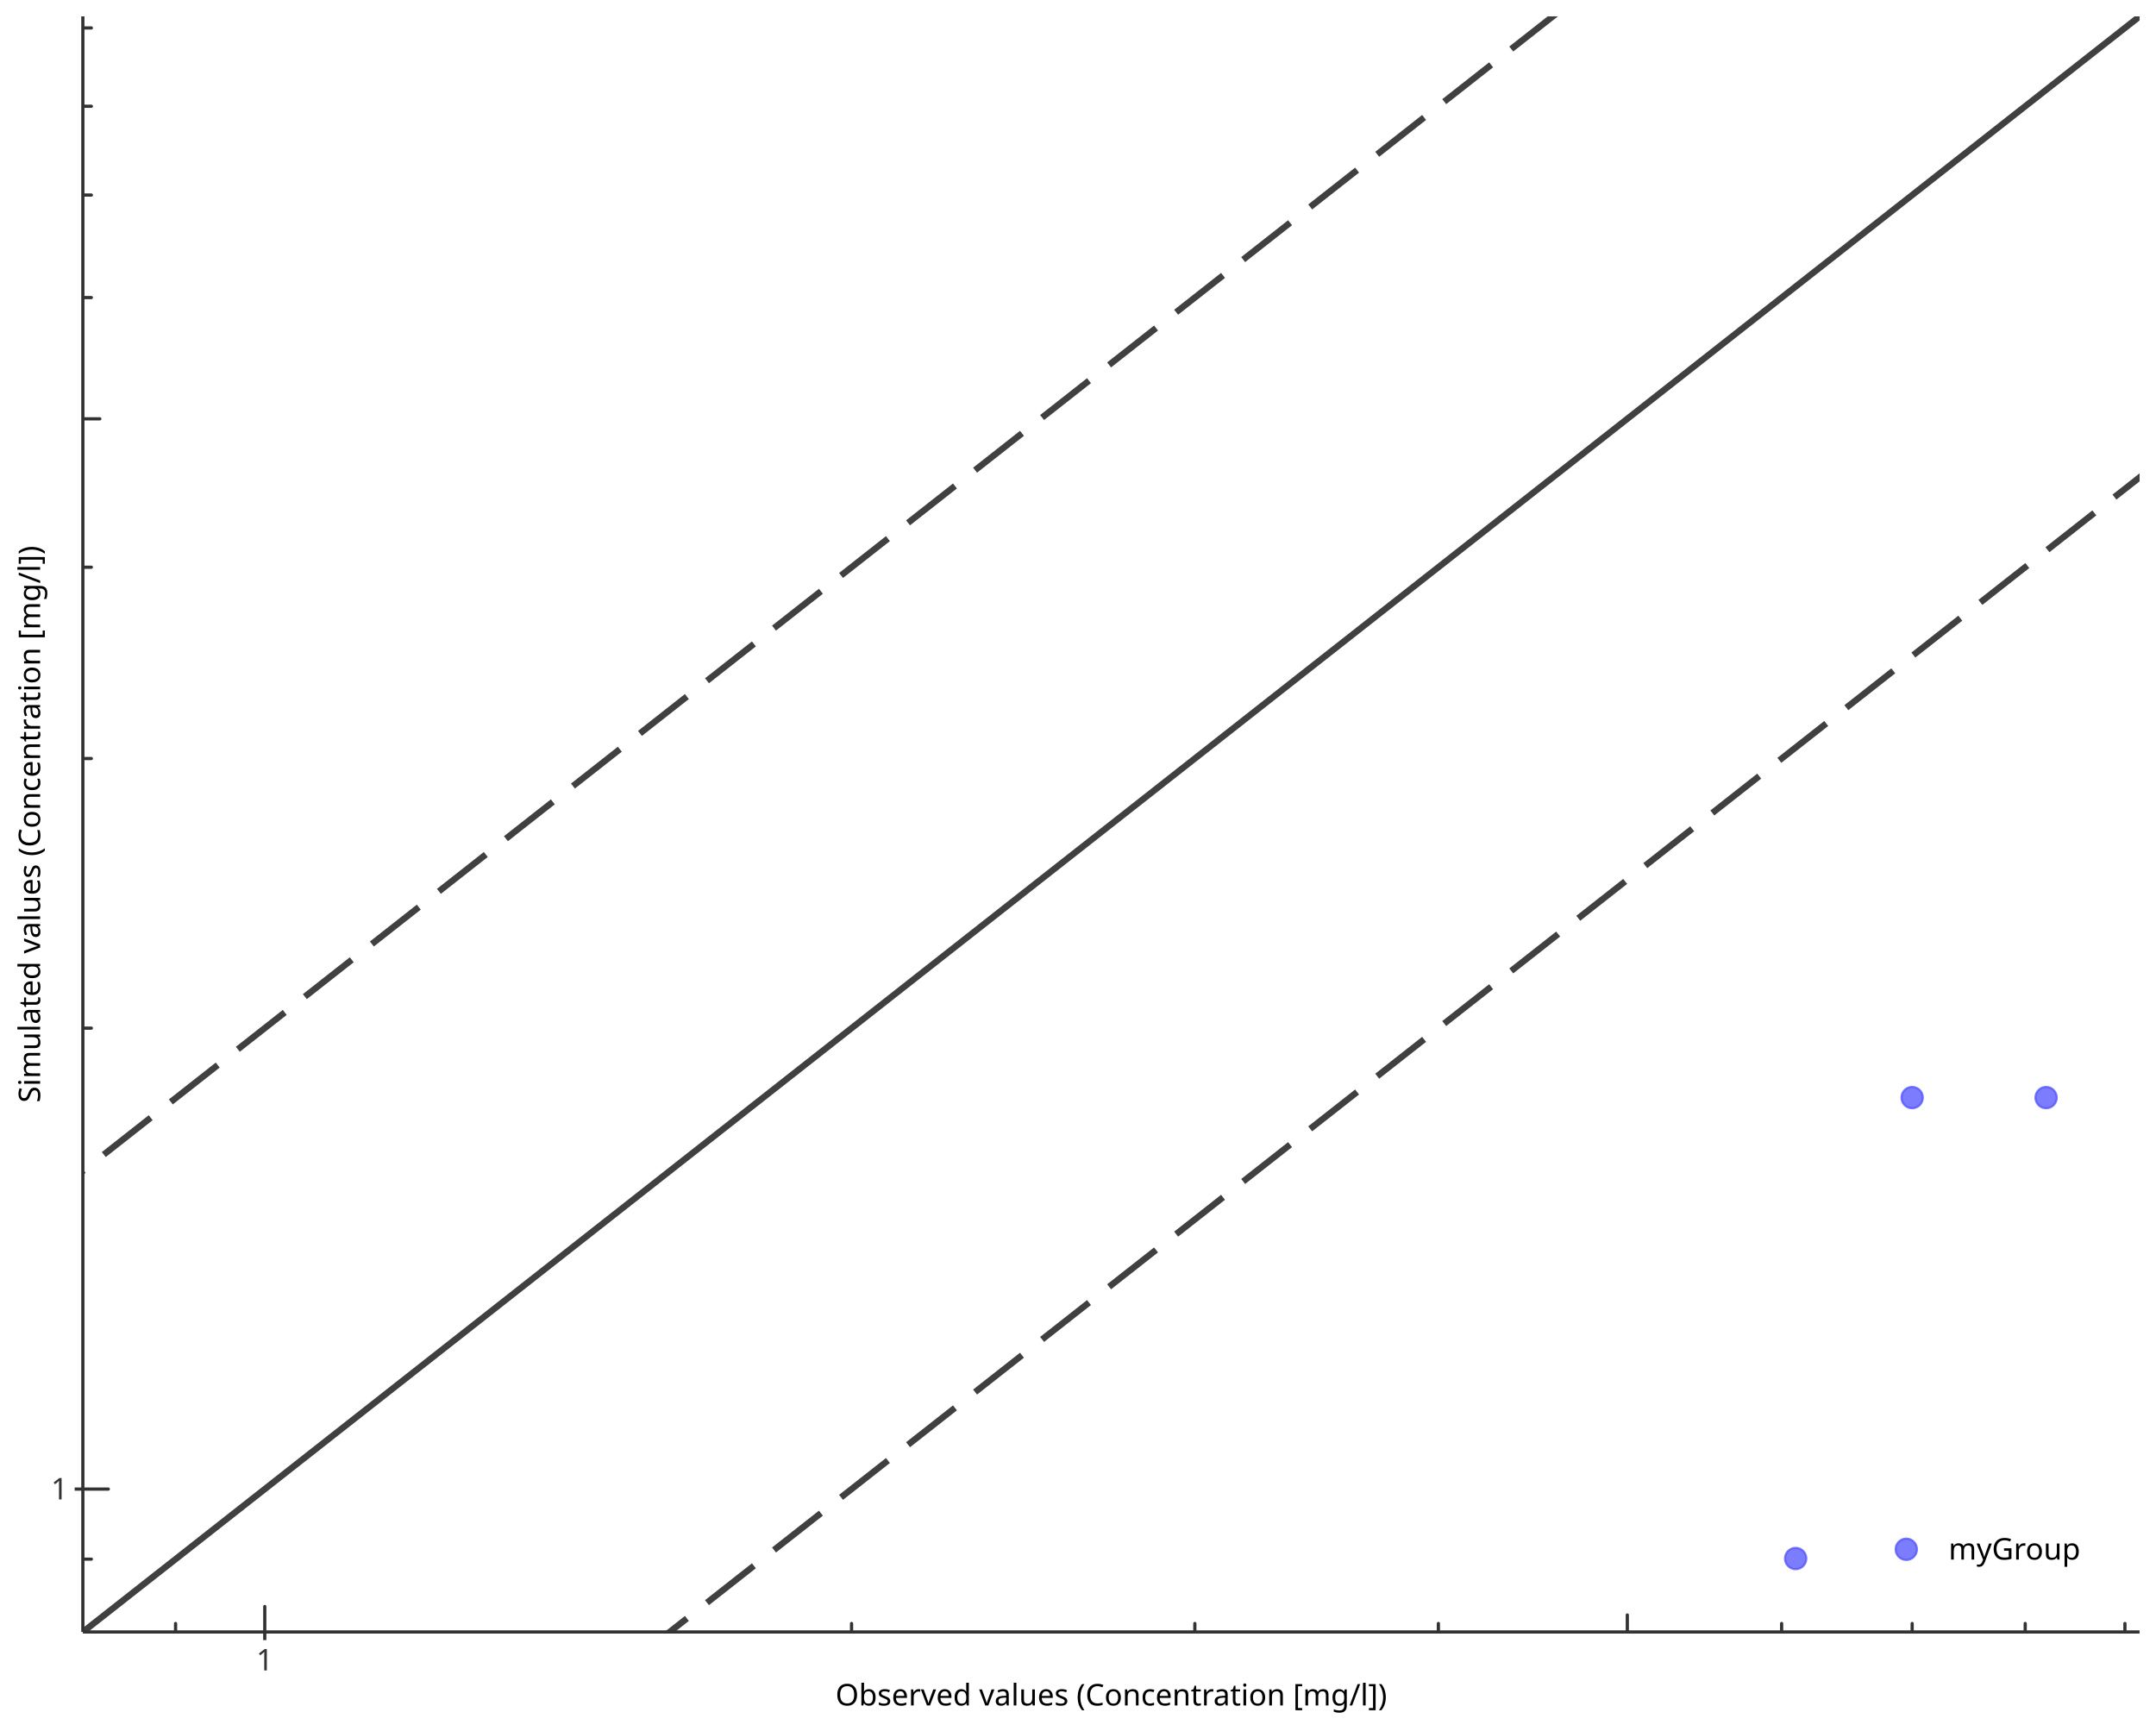
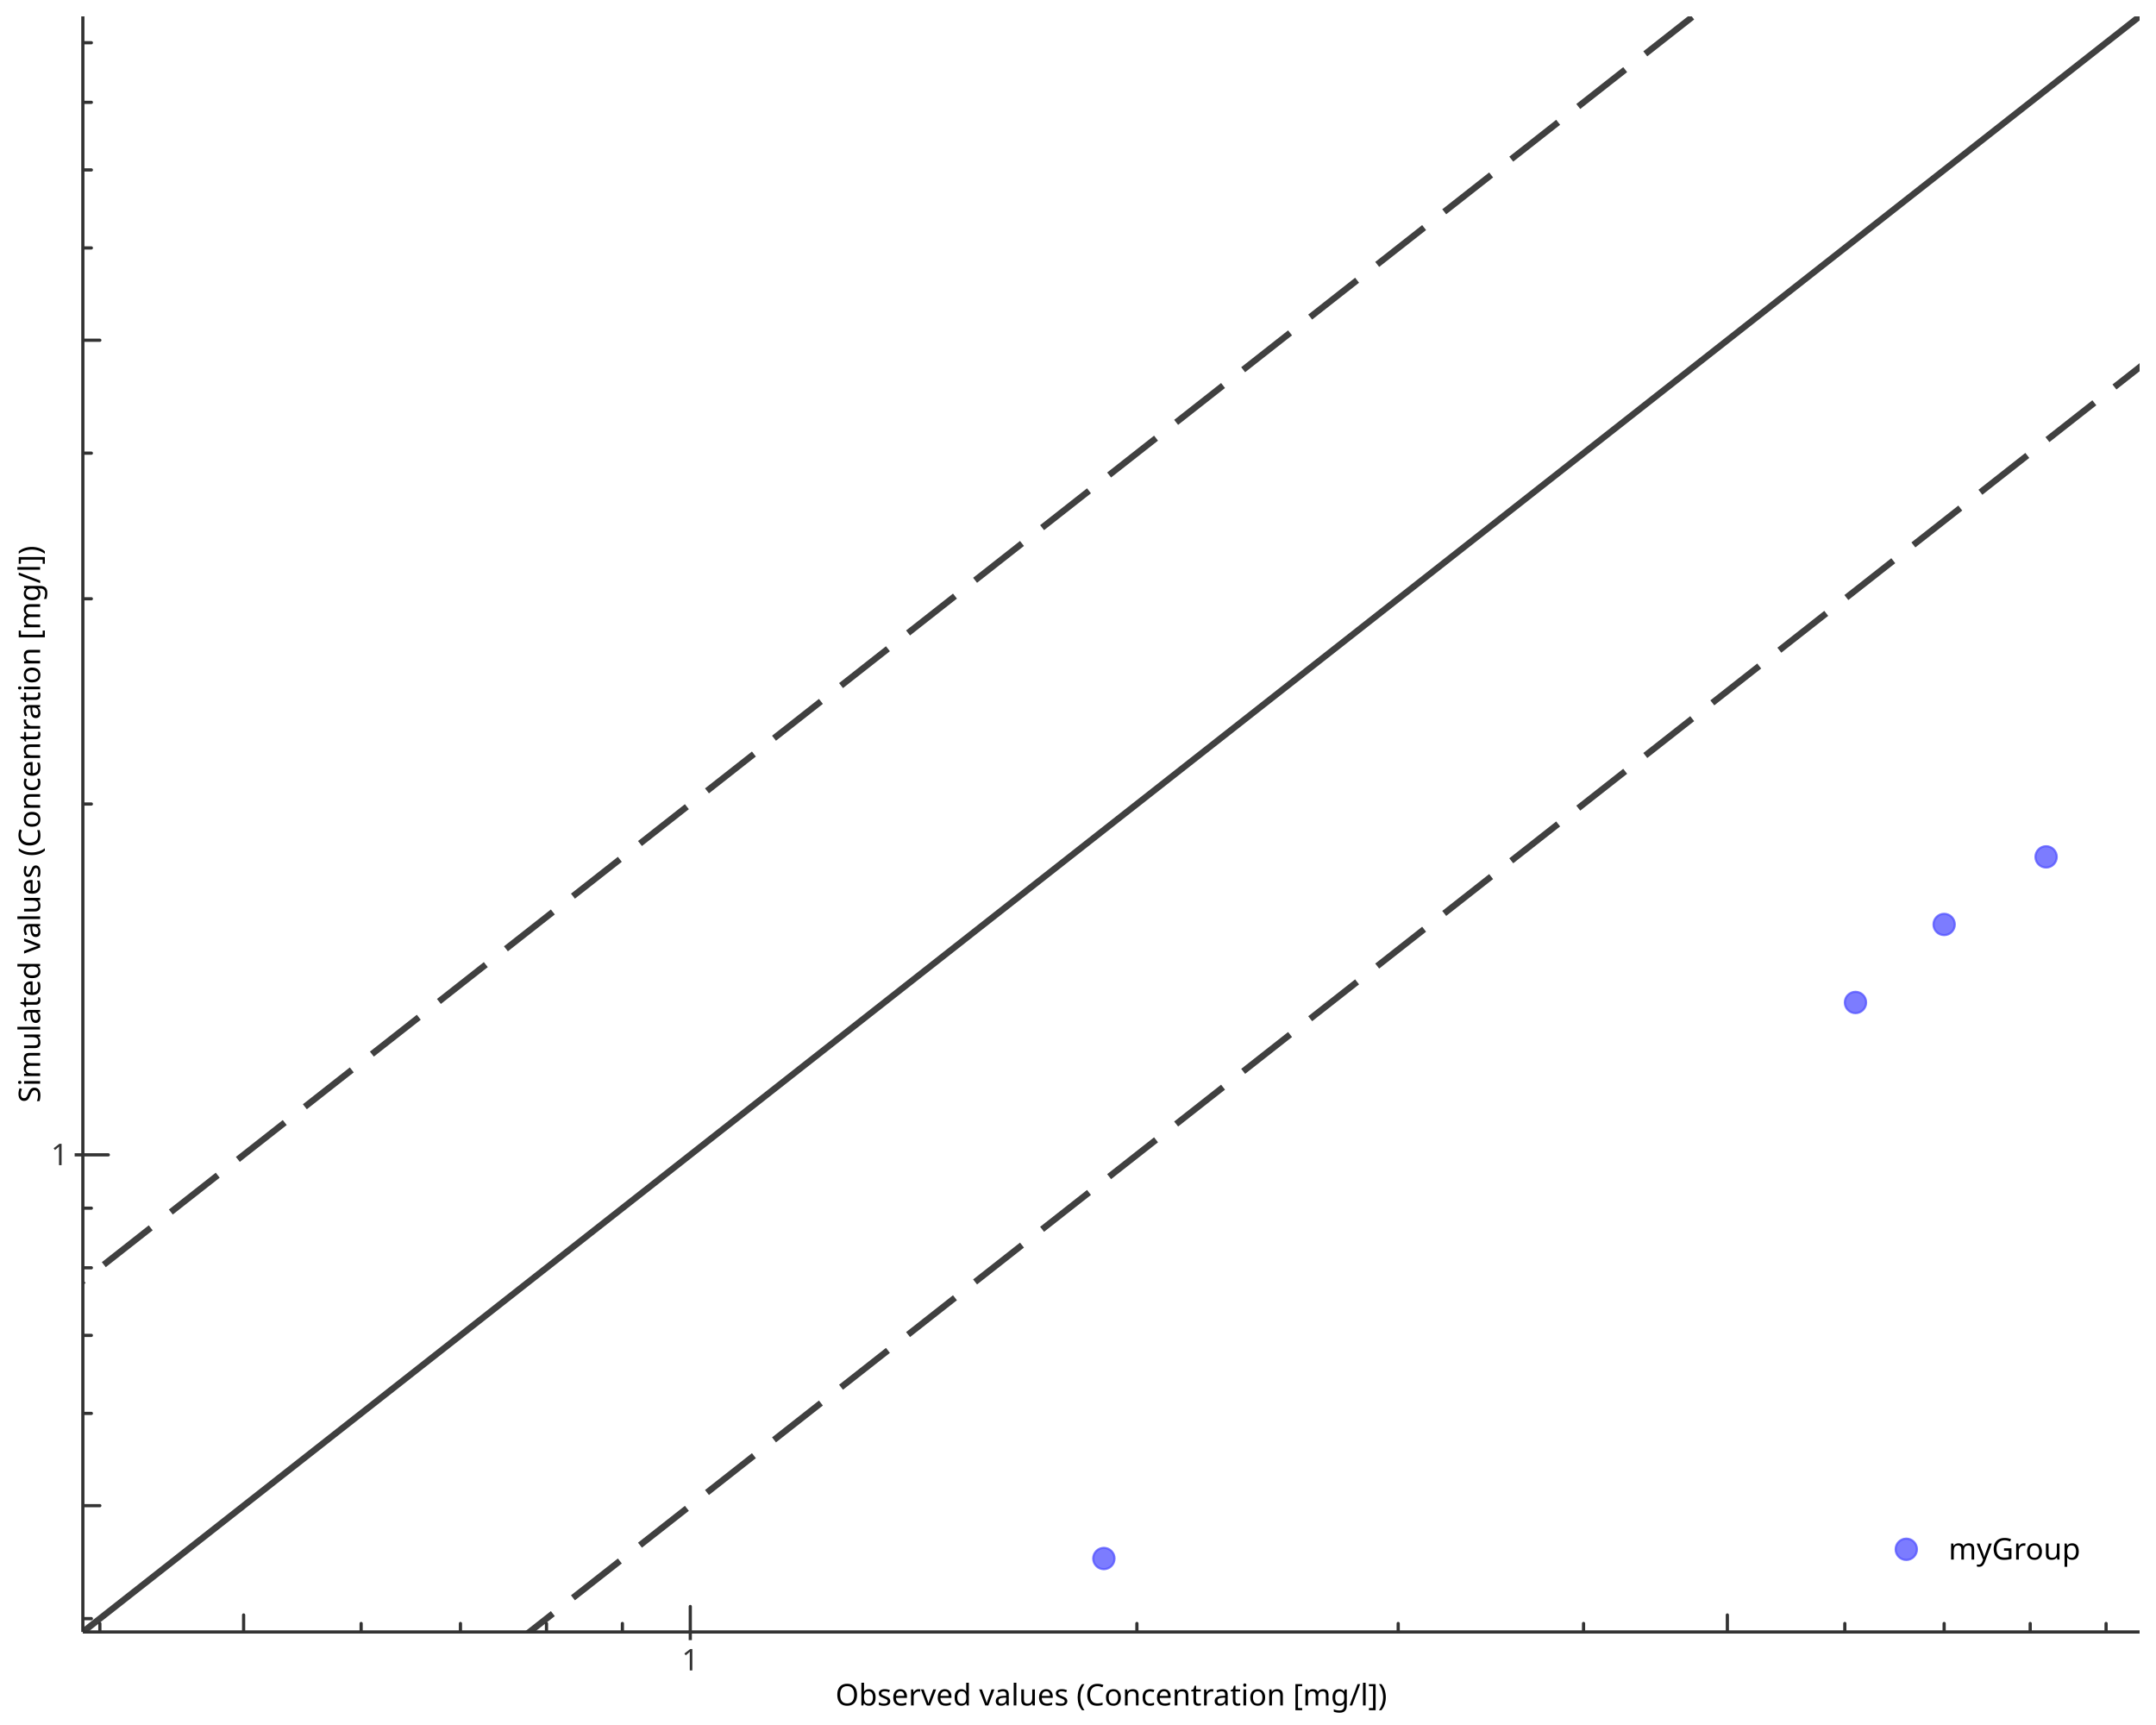
<svg xmlns="http://www.w3.org/2000/svg" class="svglite" data-engine-version="2.0" width="720.00pt" height="576.00pt" viewBox="0 0 720.00 576.00">
  <defs>
    <style type="text/css">
    .svglite line, .svglite polyline, .svglite polygon, .svglite path, .svglite rect, .svglite circle {
      fill: none;
      stroke: #000000;
      stroke-linecap: round;
      stroke-linejoin: round;
      stroke-miterlimit: 10.00;
    }
  </style>
  </defs>
  <rect width="100%" height="100%" style="stroke: none; fill: #FFFFFF;" />
  <defs>
    <clipPath id="cpMC4wMHw3MjAuMDB8MC4wMHw1NzYuMDA=">
      <rect x="0.00" y="0.00" width="720.00" height="576.00" />
    </clipPath>
  </defs>
  <g clip-path="url(#cpMC4wMHw3MjAuMDB8MC4wMHw1NzYuMDA=)">
    <rect x="0.00" y="0.00" width="720.00" height="576.00" style="stroke-width: 1.07; stroke: none; fill: #FFFFFF;" />
  </g>
  <defs>
    <clipPath id="cpMjcuNjd8NzE0LjUyfDUuNDh8NTQ0Ljkz">
      <rect x="27.67" y="5.48" width="686.85" height="539.45" />
    </clipPath>
  </defs>
  <g clip-path="url(#cpMjcuNjd8NzE0LjUyfDUuNDh8NTQ0Ljkz)">
    <rect x="27.67" y="5.48" width="686.85" height="539.45" style="stroke-width: 1.07; stroke: none; fill: #FFFFFF;" />
  </g>
  <g clip-path="url(#cpMC4wMHw3MjAuMDB8MC4wMHw1NzYuMDA=)">
</g>
  <g clip-path="url(#cpMjcuNjd8NzE0LjUyfDUuNDh8NTQ0Ljkz)">
</g>
  <g clip-path="url(#cpMC4wMHw3MjAuMDB8MC4wMHw1NzYuMDA=)">
</g>
  <g clip-path="url(#cpMjcuNjd8NzE0LjUyfDUuNDh8NTQ0Ljkz)">
</g>
  <g clip-path="url(#cpMC4wMHw3MjAuMDB8MC4wMHw1NzYuMDA=)">
</g>
  <g clip-path="url(#cpMjcuNjd8NzE0LjUyfDUuNDh8NTQ0Ljkz)">
</g>
  <g clip-path="url(#cpMC4wMHw3MjAuMDB8MC4wMHw1NzYuMDA=)">
</g>
  <g clip-path="url(#cpMjcuNjd8NzE0LjUyfDUuNDh8NTQ0Ljkz)">
</g>
  <g clip-path="url(#cpMC4wMHw3MjAuMDB8MC4wMHw1NzYuMDA=)">
</g>
  <g clip-path="url(#cpMjcuNjd8NzE0LjUyfDUuNDh8NTQ0Ljkz)">
</g>
  <g clip-path="url(#cpMC4wMHw3MjAuMDB8MC4wMHw1NzYuMDA=)">
</g>
  <g clip-path="url(#cpMjcuNjd8NzE0LjUyfDUuNDh8NTQ0Ljkz)">
</g>
  <g clip-path="url(#cpMC4wMHw3MjAuMDB8MC4wMHw1NzYuMDA=)">
</g>
  <g clip-path="url(#cpMjcuNjd8NzE0LjUyfDUuNDh8NTQ0Ljkz)">
</g>
  <g clip-path="url(#cpMC4wMHw3MjAuMDB8MC4wMHw1NzYuMDA=)">
</g>
  <g clip-path="url(#cpMjcuNjd8NzE0LjUyfDUuNDh8NTQ0Ljkz)">
</g>
  <g clip-path="url(#cpMC4wMHw3MjAuMDB8MC4wMHw1NzYuMDA=)">
</g>
  <g clip-path="url(#cpMjcuNjd8NzE0LjUyfDUuNDh8NTQ0Ljkz)">
</g>
  <g clip-path="url(#cpMC4wMHw3MjAuMDB8MC4wMHw1NzYuMDA=)">
</g>
  <g clip-path="url(#cpMjcuNjd8NzE0LjUyfDUuNDh8NTQ0Ljkz)">
</g>
  <g clip-path="url(#cpMC4wMHw3MjAuMDB8MC4wMHw1NzYuMDA=)">
</g>
  <g clip-path="url(#cpMjcuNjd8NzE0LjUyfDUuNDh8NTQ0Ljkz)">
</g>
  <g clip-path="url(#cpMC4wMHw3MjAuMDB8MC4wMHw1NzYuMDA=)">
</g>
  <g clip-path="url(#cpMjcuNjd8NzE0LjUyfDUuNDh8NTQ0Ljkz)">
</g>
  <g clip-path="url(#cpMC4wMHw3MjAuMDB8MC4wMHw1NzYuMDA=)">
</g>
  <g clip-path="url(#cpMjcuNjd8NzE0LjUyfDUuNDh8NTQ0Ljkz)">
</g>
  <g clip-path="url(#cpMC4wMHw3MjAuMDB8MC4wMHw1NzYuMDA=)">
</g>
  <g clip-path="url(#cpMjcuNjd8NzE0LjUyfDUuNDh8NTQ0Ljkz)">
</g>
  <g clip-path="url(#cpMC4wMHw3MjAuMDB8MC4wMHw1NzYuMDA=)">
</g>
  <g clip-path="url(#cpMjcuNjd8NzE0LjUyfDUuNDh8NTQ0Ljkz)">
</g>
  <g clip-path="url(#cpMC4wMHw3MjAuMDB8MC4wMHw1NzYuMDA=)">
</g>
  <g clip-path="url(#cpMjcuNjd8NzE0LjUyfDUuNDh8NTQ0Ljkz)">
    <line x1="-659.18" y1="1084.39" x2="1401.37" y2="-533.97" style="stroke-width: 2.13; stroke: #000000; stroke-opacity: 0.75; stroke-linecap: butt;" />
-     <line x1="-659.18" y1="930.47" x2="1401.37" y2="-687.89" style="stroke-width: 2.13; stroke: #000000; stroke-opacity: 0.75; stroke-dasharray: 19.92,8.54; stroke-linecap: butt;" />
-     <line x1="-659.18" y1="1238.30" x2="1401.37" y2="-380.06" style="stroke-width: 2.13; stroke: #000000; stroke-opacity: 0.75; stroke-dasharray: 19.92,8.54; stroke-linecap: butt;" />
-     <circle cx="599.66" cy="520.41" r="3.56" style="stroke-width: 0.71; stroke: #5050FF; stroke-opacity: 0.75; fill: #5050FF; fill-opacity: 0.75;" />
-     <circle cx="638.57" cy="366.50" r="3.56" style="stroke-width: 0.71; stroke: #5050FF; stroke-opacity: 0.75; fill: #5050FF; fill-opacity: 0.75;" />
-     <circle cx="683.30" cy="366.50" r="3.56" style="stroke-width: 0.71; stroke: #5050FF; stroke-opacity: 0.75; fill: #5050FF; fill-opacity: 0.75;" />
-     <line x1="58.63" y1="544.93" x2="58.63" y2="542.10" style="stroke-width: 1.07; stroke: #333333;" />
-     <line x1="88.42" y1="544.93" x2="88.42" y2="536.43" style="stroke-width: 1.07; stroke: #333333;" />
-     <line x1="284.38" y1="544.93" x2="284.38" y2="542.10" style="stroke-width: 1.07; stroke: #333333;" />
-     <line x1="399.02" y1="544.93" x2="399.02" y2="542.10" style="stroke-width: 1.07; stroke: #333333;" />
-     <line x1="480.35" y1="544.93" x2="480.35" y2="542.10" style="stroke-width: 1.07; stroke: #333333;" />
-     <line x1="543.44" y1="544.93" x2="543.44" y2="539.26" style="stroke-width: 1.07; stroke: #333333;" />
-     <line x1="594.98" y1="544.93" x2="594.98" y2="542.10" style="stroke-width: 1.07; stroke: #333333;" />
-     <line x1="638.57" y1="544.93" x2="638.57" y2="542.10" style="stroke-width: 1.07; stroke: #333333;" />
-     <line x1="676.32" y1="544.93" x2="676.32" y2="542.10" style="stroke-width: 1.07; stroke: #333333;" />
-     <line x1="709.62" y1="544.93" x2="709.62" y2="542.10" style="stroke-width: 1.07; stroke: #333333;" />
-     <line x1="27.67" y1="520.62" x2="30.51" y2="520.62" style="stroke-width: 1.07; stroke: #333333;" />
-     <line x1="27.67" y1="497.22" x2="36.17" y2="497.22" style="stroke-width: 1.07; stroke: #333333;" />
-     <line x1="27.67" y1="343.31" x2="30.51" y2="343.31" style="stroke-width: 1.07; stroke: #333333;" />
-     <line x1="27.67" y1="253.28" x2="30.51" y2="253.28" style="stroke-width: 1.07; stroke: #333333;" />
-     <line x1="27.67" y1="189.40" x2="30.51" y2="189.40" style="stroke-width: 1.07; stroke: #333333;" />
-     <line x1="27.67" y1="139.85" x2="33.34" y2="139.85" style="stroke-width: 1.07; stroke: #333333;" />
-     <line x1="27.67" y1="99.36" x2="30.51" y2="99.36" style="stroke-width: 1.07; stroke: #333333;" />
-     <line x1="27.67" y1="65.13" x2="30.51" y2="65.13" style="stroke-width: 1.07; stroke: #333333;" />
-     <line x1="27.67" y1="35.48" x2="30.51" y2="35.48" style="stroke-width: 1.07; stroke: #333333;" />
-     <line x1="27.67" y1="9.33" x2="30.51" y2="9.33" style="stroke-width: 1.07; stroke: #333333;" />
+     <line x1="-659.18" y1="967.24" x2="1401.37" y2="-651.12" style="stroke-width: 2.13; stroke: #000000; stroke-opacity: 0.75; stroke-dasharray: 19.92,8.54; stroke-linecap: butt;" />
+     <line x1="-659.18" y1="1201.53" x2="1401.37" y2="-416.83" style="stroke-width: 2.13; stroke: #000000; stroke-opacity: 0.75; stroke-dasharray: 19.92,8.54; stroke-linecap: butt;" />
+     <circle cx="368.64" cy="520.41" r="3.56" style="stroke-width: 0.71; stroke: #5050FF; stroke-opacity: 0.75; fill: #5050FF; fill-opacity: 0.75;" />
+     <circle cx="619.64" cy="334.74" r="3.56" style="stroke-width: 0.71; stroke: #5050FF; stroke-opacity: 0.75; fill: #5050FF; fill-opacity: 0.75;" />
+     <circle cx="649.25" cy="308.69" r="3.56" style="stroke-width: 0.71; stroke: #5050FF; stroke-opacity: 0.75; fill: #5050FF; fill-opacity: 0.75;" />
+     <circle cx="683.30" cy="286.12" r="3.56" style="stroke-width: 0.71; stroke: #5050FF; stroke-opacity: 0.75; fill: #5050FF; fill-opacity: 0.75;" />
+     <line x1="33.35" y1="544.93" x2="33.35" y2="542.10" style="stroke-width: 1.07; stroke: #333333;" />
+     <line x1="81.36" y1="544.93" x2="81.36" y2="539.26" style="stroke-width: 1.07; stroke: #333333;" />
+     <line x1="120.60" y1="544.93" x2="120.60" y2="542.10" style="stroke-width: 1.07; stroke: #333333;" />
+     <line x1="153.77" y1="544.93" x2="153.77" y2="542.10" style="stroke-width: 1.07; stroke: #333333;" />
+     <line x1="182.50" y1="544.93" x2="182.50" y2="542.10" style="stroke-width: 1.07; stroke: #333333;" />
+     <line x1="207.85" y1="544.93" x2="207.85" y2="542.10" style="stroke-width: 1.07; stroke: #333333;" />
+     <line x1="230.52" y1="544.93" x2="230.52" y2="536.43" style="stroke-width: 1.07; stroke: #333333;" />
+     <line x1="379.67" y1="544.93" x2="379.67" y2="542.10" style="stroke-width: 1.07; stroke: #333333;" />
+     <line x1="466.93" y1="544.93" x2="466.93" y2="542.10" style="stroke-width: 1.07; stroke: #333333;" />
+     <line x1="528.83" y1="544.93" x2="528.83" y2="542.10" style="stroke-width: 1.07; stroke: #333333;" />
+     <line x1="576.85" y1="544.93" x2="576.85" y2="539.26" style="stroke-width: 1.07; stroke: #333333;" />
+     <line x1="616.08" y1="544.93" x2="616.08" y2="542.10" style="stroke-width: 1.07; stroke: #333333;" />
+     <line x1="649.25" y1="544.93" x2="649.25" y2="542.10" style="stroke-width: 1.07; stroke: #333333;" />
+     <line x1="677.99" y1="544.93" x2="677.99" y2="542.10" style="stroke-width: 1.07; stroke: #333333;" />
+     <line x1="703.33" y1="544.93" x2="703.33" y2="542.10" style="stroke-width: 1.07; stroke: #333333;" />
+     <line x1="27.67" y1="540.48" x2="30.51" y2="540.48" style="stroke-width: 1.07; stroke: #333333;" />
+     <line x1="27.67" y1="502.76" x2="33.34" y2="502.76" style="stroke-width: 1.07; stroke: #333333;" />
+     <line x1="27.67" y1="471.95" x2="30.51" y2="471.95" style="stroke-width: 1.07; stroke: #333333;" />
+     <line x1="27.67" y1="445.90" x2="30.51" y2="445.90" style="stroke-width: 1.07; stroke: #333333;" />
+     <line x1="27.67" y1="423.33" x2="30.51" y2="423.33" style="stroke-width: 1.07; stroke: #333333;" />
+     <line x1="27.67" y1="403.42" x2="30.51" y2="403.42" style="stroke-width: 1.07; stroke: #333333;" />
+     <line x1="27.67" y1="385.62" x2="36.17" y2="385.62" style="stroke-width: 1.07; stroke: #333333;" />
+     <line x1="27.67" y1="268.47" x2="30.51" y2="268.47" style="stroke-width: 1.07; stroke: #333333;" />
+     <line x1="27.67" y1="199.94" x2="30.51" y2="199.94" style="stroke-width: 1.07; stroke: #333333;" />
+     <line x1="27.67" y1="151.32" x2="30.51" y2="151.32" style="stroke-width: 1.07; stroke: #333333;" />
+     <line x1="27.67" y1="113.61" x2="33.34" y2="113.61" style="stroke-width: 1.07; stroke: #333333;" />
+     <line x1="27.67" y1="82.79" x2="30.51" y2="82.79" style="stroke-width: 1.07; stroke: #333333;" />
+     <line x1="27.67" y1="56.74" x2="30.51" y2="56.74" style="stroke-width: 1.07; stroke: #333333;" />
+     <line x1="27.67" y1="34.17" x2="30.51" y2="34.17" style="stroke-width: 1.07; stroke: #333333;" />
+     <line x1="27.67" y1="14.27" x2="30.51" y2="14.27" style="stroke-width: 1.07; stroke: #333333;" />
  </g>
  <g clip-path="url(#cpMC4wMHw3MjAuMDB8MC4wMHw1NzYuMDA=)">
    <polyline points="27.67,544.93 27.67,5.48 " style="stroke-width: 1.07; stroke: #333333; stroke-linecap: butt;" />
-     <text x="22.74" y="500.67" text-anchor="end" style="font-size: 10.00px; fill: #333333; font-family: sans;" textLength="5.56px" lengthAdjust="spacingAndGlyphs">1</text>
-     <polyline points="24.93,497.22 27.67,497.22 " style="stroke-width: 1.07; stroke: #333333; stroke-linecap: butt;" />
+     <text x="22.74" y="389.06" text-anchor="end" style="font-size: 10.00px; fill: #333333; font-family: sans;" textLength="5.56px" lengthAdjust="spacingAndGlyphs">1</text>
+     <polyline points="24.93,385.62 27.67,385.62 " style="stroke-width: 1.07; stroke: #333333; stroke-linecap: butt;" />
    <polyline points="27.67,544.93 714.52,544.93 " style="stroke-width: 1.07; stroke: #333333; stroke-linecap: butt;" />
-     <polyline points="88.42,547.67 88.42,544.93 " style="stroke-width: 1.07; stroke: #333333; stroke-linecap: butt;" />
-     <text x="88.42" y="557.78" text-anchor="middle" style="font-size: 10.00px; fill: #333333; font-family: sans;" textLength="5.56px" lengthAdjust="spacingAndGlyphs">1</text>
+     <polyline points="230.52,547.67 230.52,544.93 " style="stroke-width: 1.07; stroke: #333333; stroke-linecap: butt;" />
+     <text x="230.52" y="557.78" text-anchor="middle" style="font-size: 10.00px; fill: #333333; font-family: sans;" textLength="5.56px" lengthAdjust="spacingAndGlyphs">1</text>
    <text x="371.10" y="569.48" text-anchor="middle" style="font-size: 10.00px; font-family: sans;" textLength="173.99px" lengthAdjust="spacingAndGlyphs">Observed values (Concentration [mg/l])</text>
    <text transform="translate(13.40,275.21) rotate(-90)" text-anchor="middle" style="font-size: 10.00px; font-family: sans;" textLength="175.10px" lengthAdjust="spacingAndGlyphs">Simulated values (Concentration [mg/l])</text>
    <rect x="622.49" y="497.73" width="74.85" height="33.72" style="stroke-width: 1.07; stroke: none; fill: #FFFFFF;" />
    <rect x="627.97" y="508.69" width="17.28" height="17.28" style="stroke-width: 1.07; stroke: none; fill: #FFFFFF;" />
    <circle cx="636.61" cy="517.33" r="3.56" style="stroke-width: 0.71; stroke: #5050FF; stroke-opacity: 0.75; fill: #5050FF; fill-opacity: 0.75;" />
    <text x="650.73" y="520.77" style="font-size: 10.00px; font-family: sans;" textLength="41.14px" lengthAdjust="spacingAndGlyphs">myGroup</text>
  </g>
</svg>
